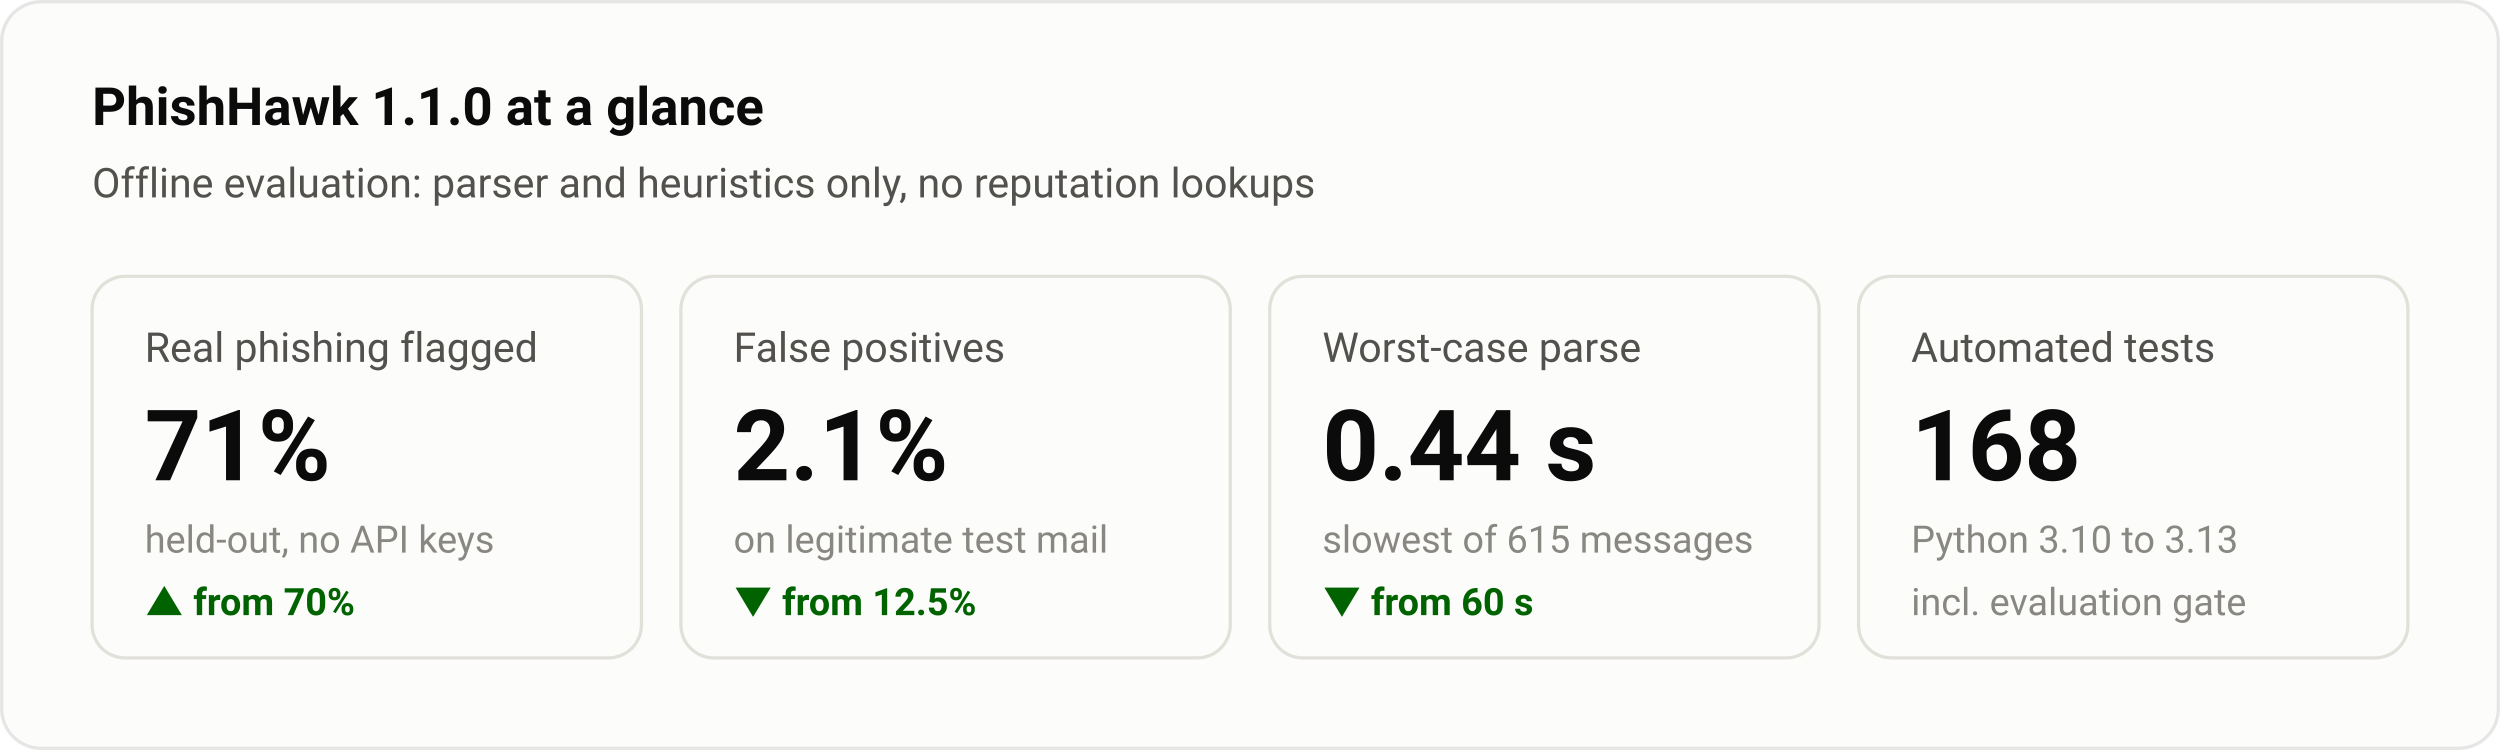
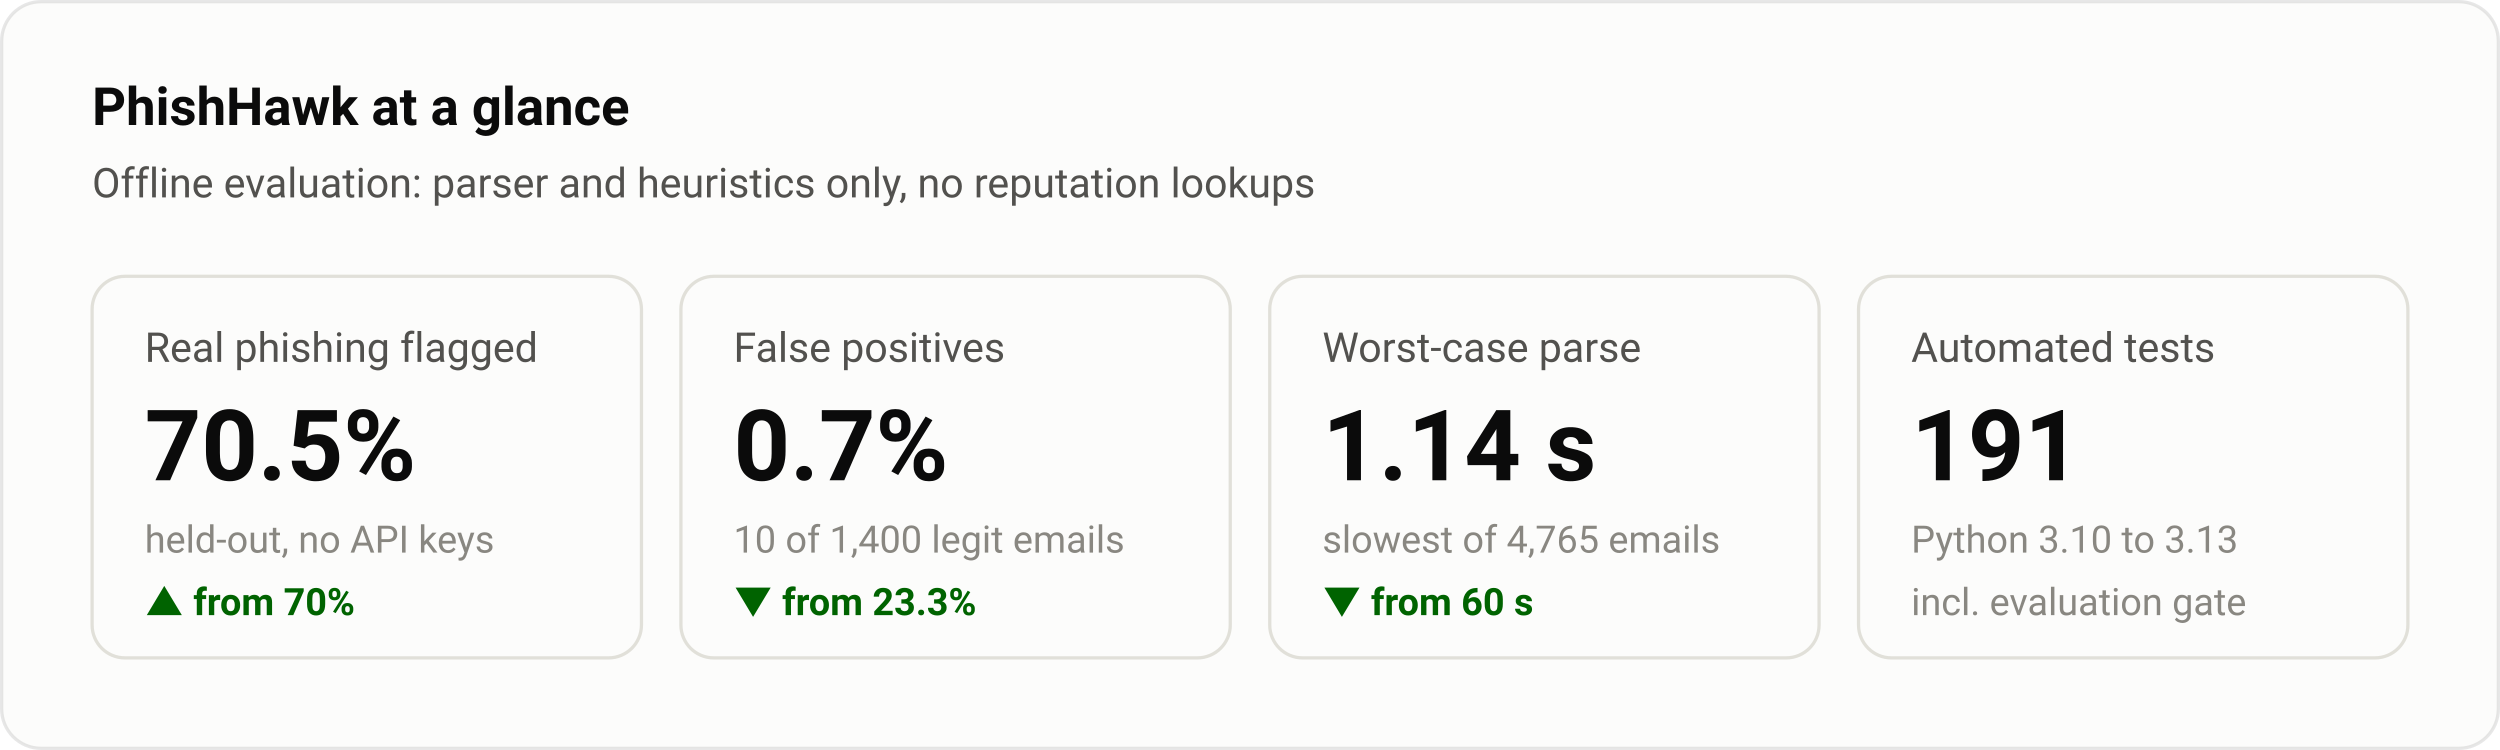
- <svg xmlns="http://www.w3.org/2000/svg" width="760" height="228" viewBox="0 0 760 228" font-family="system-ui,-apple-system,'Segoe UI',Roboto,sans-serif" role="img" aria-label="PhishHawk 1.1.0 at a glance">
+ <svg xmlns="http://www.w3.org/2000/svg" width="760" height="228" viewBox="0 0 760 228" font-family="system-ui,-apple-system,'Segoe UI',Roboto,sans-serif" role="img" aria-label="PhishHawk at a glance">
  <rect x="0.5" y="0.5" width="759" height="227" rx="12" fill="#fcfcfb" stroke="rgba(11,11,11,0.10)" />
-   <text x="28.0" y="38.0" fill="#0b0b0b" font-size="16" font-weight="600" text-anchor="start">PhishHawk 1.1.0 at a glance</text>
+   <text x="28.0" y="38.0" fill="#0b0b0b" font-size="16" font-weight="600" text-anchor="start">PhishHawk at a glance</text>
  <text x="28.0" y="60.0" fill="#52514e" font-size="12.5" font-weight="400" text-anchor="start">Offline evaluation: parser and heuristics only, no reputation lookups</text>
  <rect x="28.0" y="84" width="167.0" height="116" rx="10" fill="none" stroke="#e1e0d9" />
  <text x="44.0" y="110.0" fill="#52514e" font-size="12.5" font-weight="400" text-anchor="start">Real phishing flagged</text>
-   <text x="44.0" y="146.0" fill="#0b0b0b" font-size="30" font-weight="600" text-anchor="start">71%</text>
+   <text x="44.0" y="146.0" fill="#0b0b0b" font-size="30" font-weight="600" text-anchor="start">70.5%</text>
  <text x="44.0" y="168.0" fill="#898781" font-size="11.5" font-weight="400" text-anchor="start">held-out, no API keys</text>
  <text x="44.0" y="187.0" fill="#006300" font-size="11.5" font-weight="600" text-anchor="start">▲ from 70%</text>
  <rect x="207.0" y="84" width="167.0" height="116" rx="10" fill="none" stroke="#e1e0d9" />
  <text x="223.0" y="110.0" fill="#52514e" font-size="12.5" font-weight="400" text-anchor="start">False positives</text>
-   <text x="223.0" y="146.0" fill="#0b0b0b" font-size="30" font-weight="600" text-anchor="start">2.1%</text>
-   <text x="223.0" y="168.0" fill="#898781" font-size="11.5" font-weight="400" text-anchor="start">on legitimate test mail</text>
-   <text x="223.0" y="187.0" fill="#006300" font-size="11.5" font-weight="600" text-anchor="start">▼ from 12.5%</text>
+   <text x="223.0" y="146.0" fill="#0b0b0b" font-size="30" font-weight="600" text-anchor="start">0.7%</text>
+   <text x="223.0" y="168.0" fill="#898781" font-size="11.5" font-weight="400" text-anchor="start">10 of 1,400 legit emails</text>
+   <text x="223.0" y="187.0" fill="#006300" font-size="11.5" font-weight="600" text-anchor="start">▼ from 23.3%</text>
  <rect x="386.0" y="84" width="167.0" height="116" rx="10" fill="none" stroke="#e1e0d9" />
  <text x="402.0" y="110.0" fill="#52514e" font-size="12.5" font-weight="400" text-anchor="start">Worst-case parse</text>
-   <text x="402.0" y="146.0" fill="#0b0b0b" font-size="30" font-weight="600" text-anchor="start">0.44 s</text>
-   <text x="402.0" y="168.0" fill="#898781" font-size="11.5" font-weight="400" text-anchor="start">slowest of 615 messages</text>
+   <text x="402.0" y="146.0" fill="#0b0b0b" font-size="30" font-weight="600" text-anchor="start">1.14 s</text>
+   <text x="402.0" y="168.0" fill="#898781" font-size="11.5" font-weight="400" text-anchor="start">slowest of 4,765 emails</text>
  <text x="402.0" y="187.0" fill="#006300" font-size="11.5" font-weight="600" text-anchor="start">▼ from 60 s</text>
  <rect x="565.0" y="84" width="167.0" height="116" rx="10" fill="none" stroke="#e1e0d9" />
  <text x="581.0" y="110.0" fill="#52514e" font-size="12.5" font-weight="400" text-anchor="start">Automated tests</text>
-   <text x="581.0" y="146.0" fill="#0b0b0b" font-size="30" font-weight="600" text-anchor="start">168</text>
+   <text x="581.0" y="146.0" fill="#0b0b0b" font-size="30" font-weight="600" text-anchor="start">191</text>
  <text x="581.0" y="168.0" fill="#898781" font-size="11.5" font-weight="400" text-anchor="start">Python 3.10 to 3.13</text>
  <text x="581.0" y="187.0" fill="#898781" font-size="11.5" font-weight="400" text-anchor="start">incl. evaluation gate</text>
</svg>
